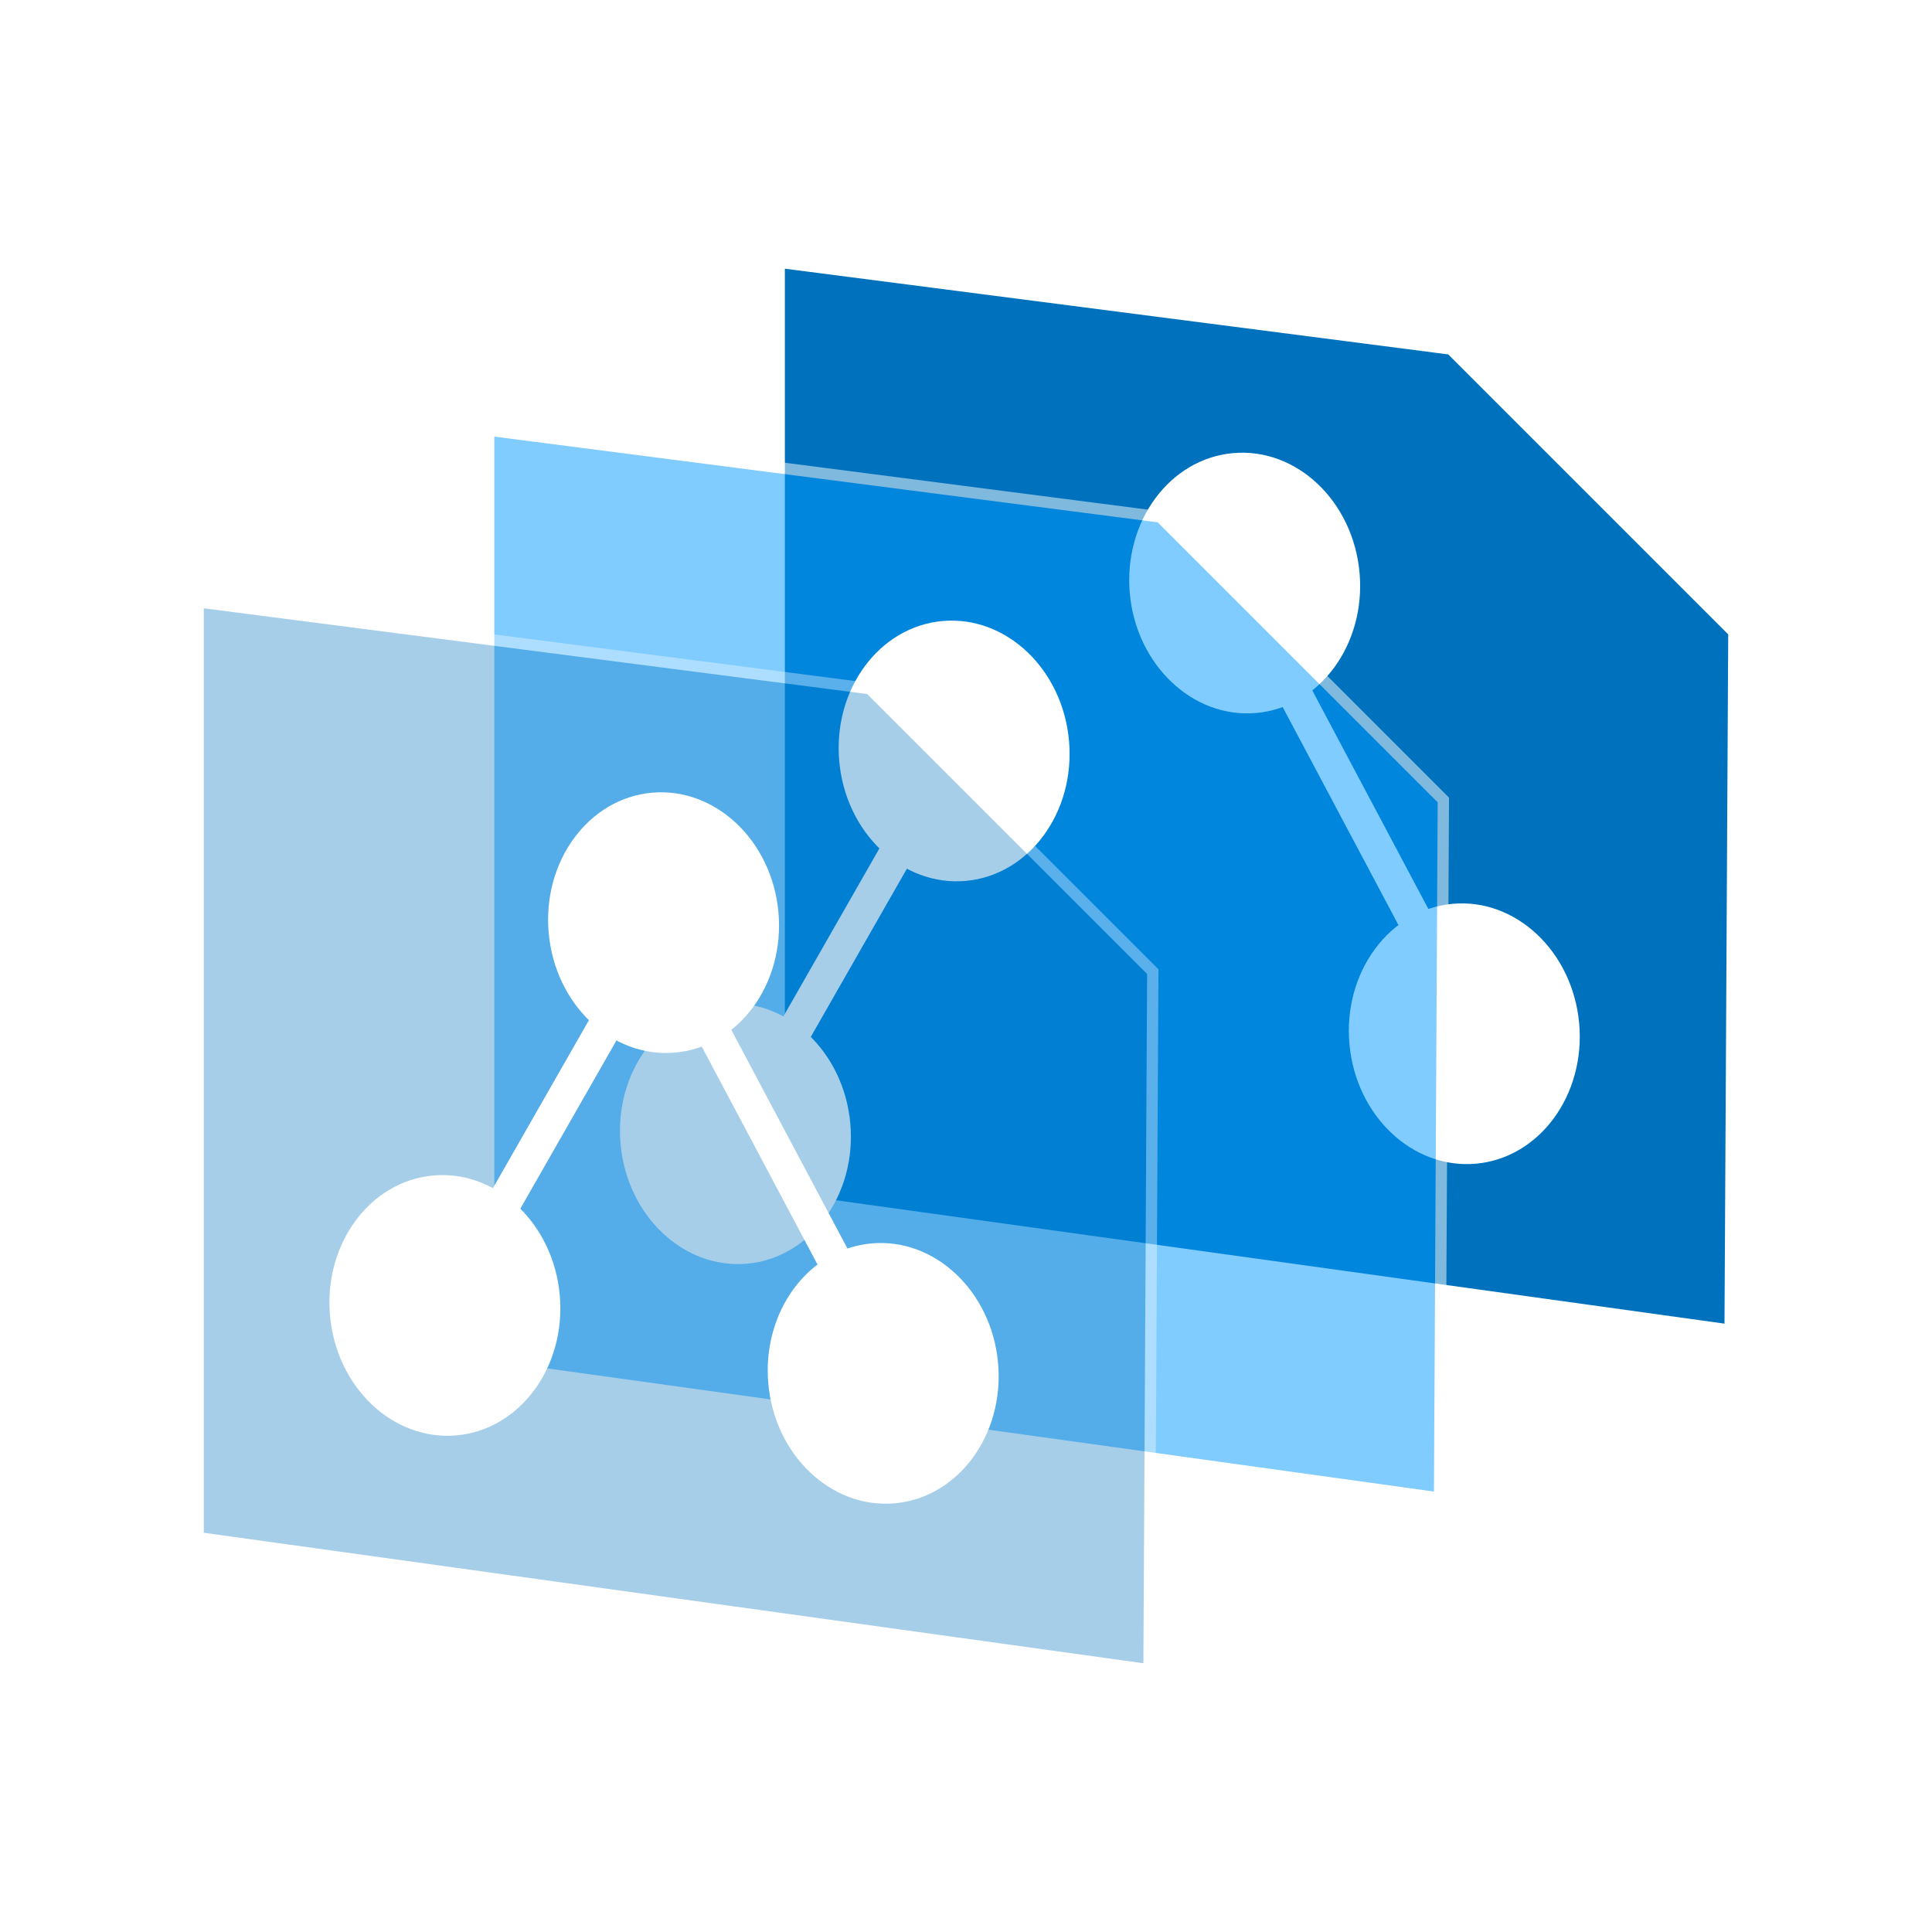
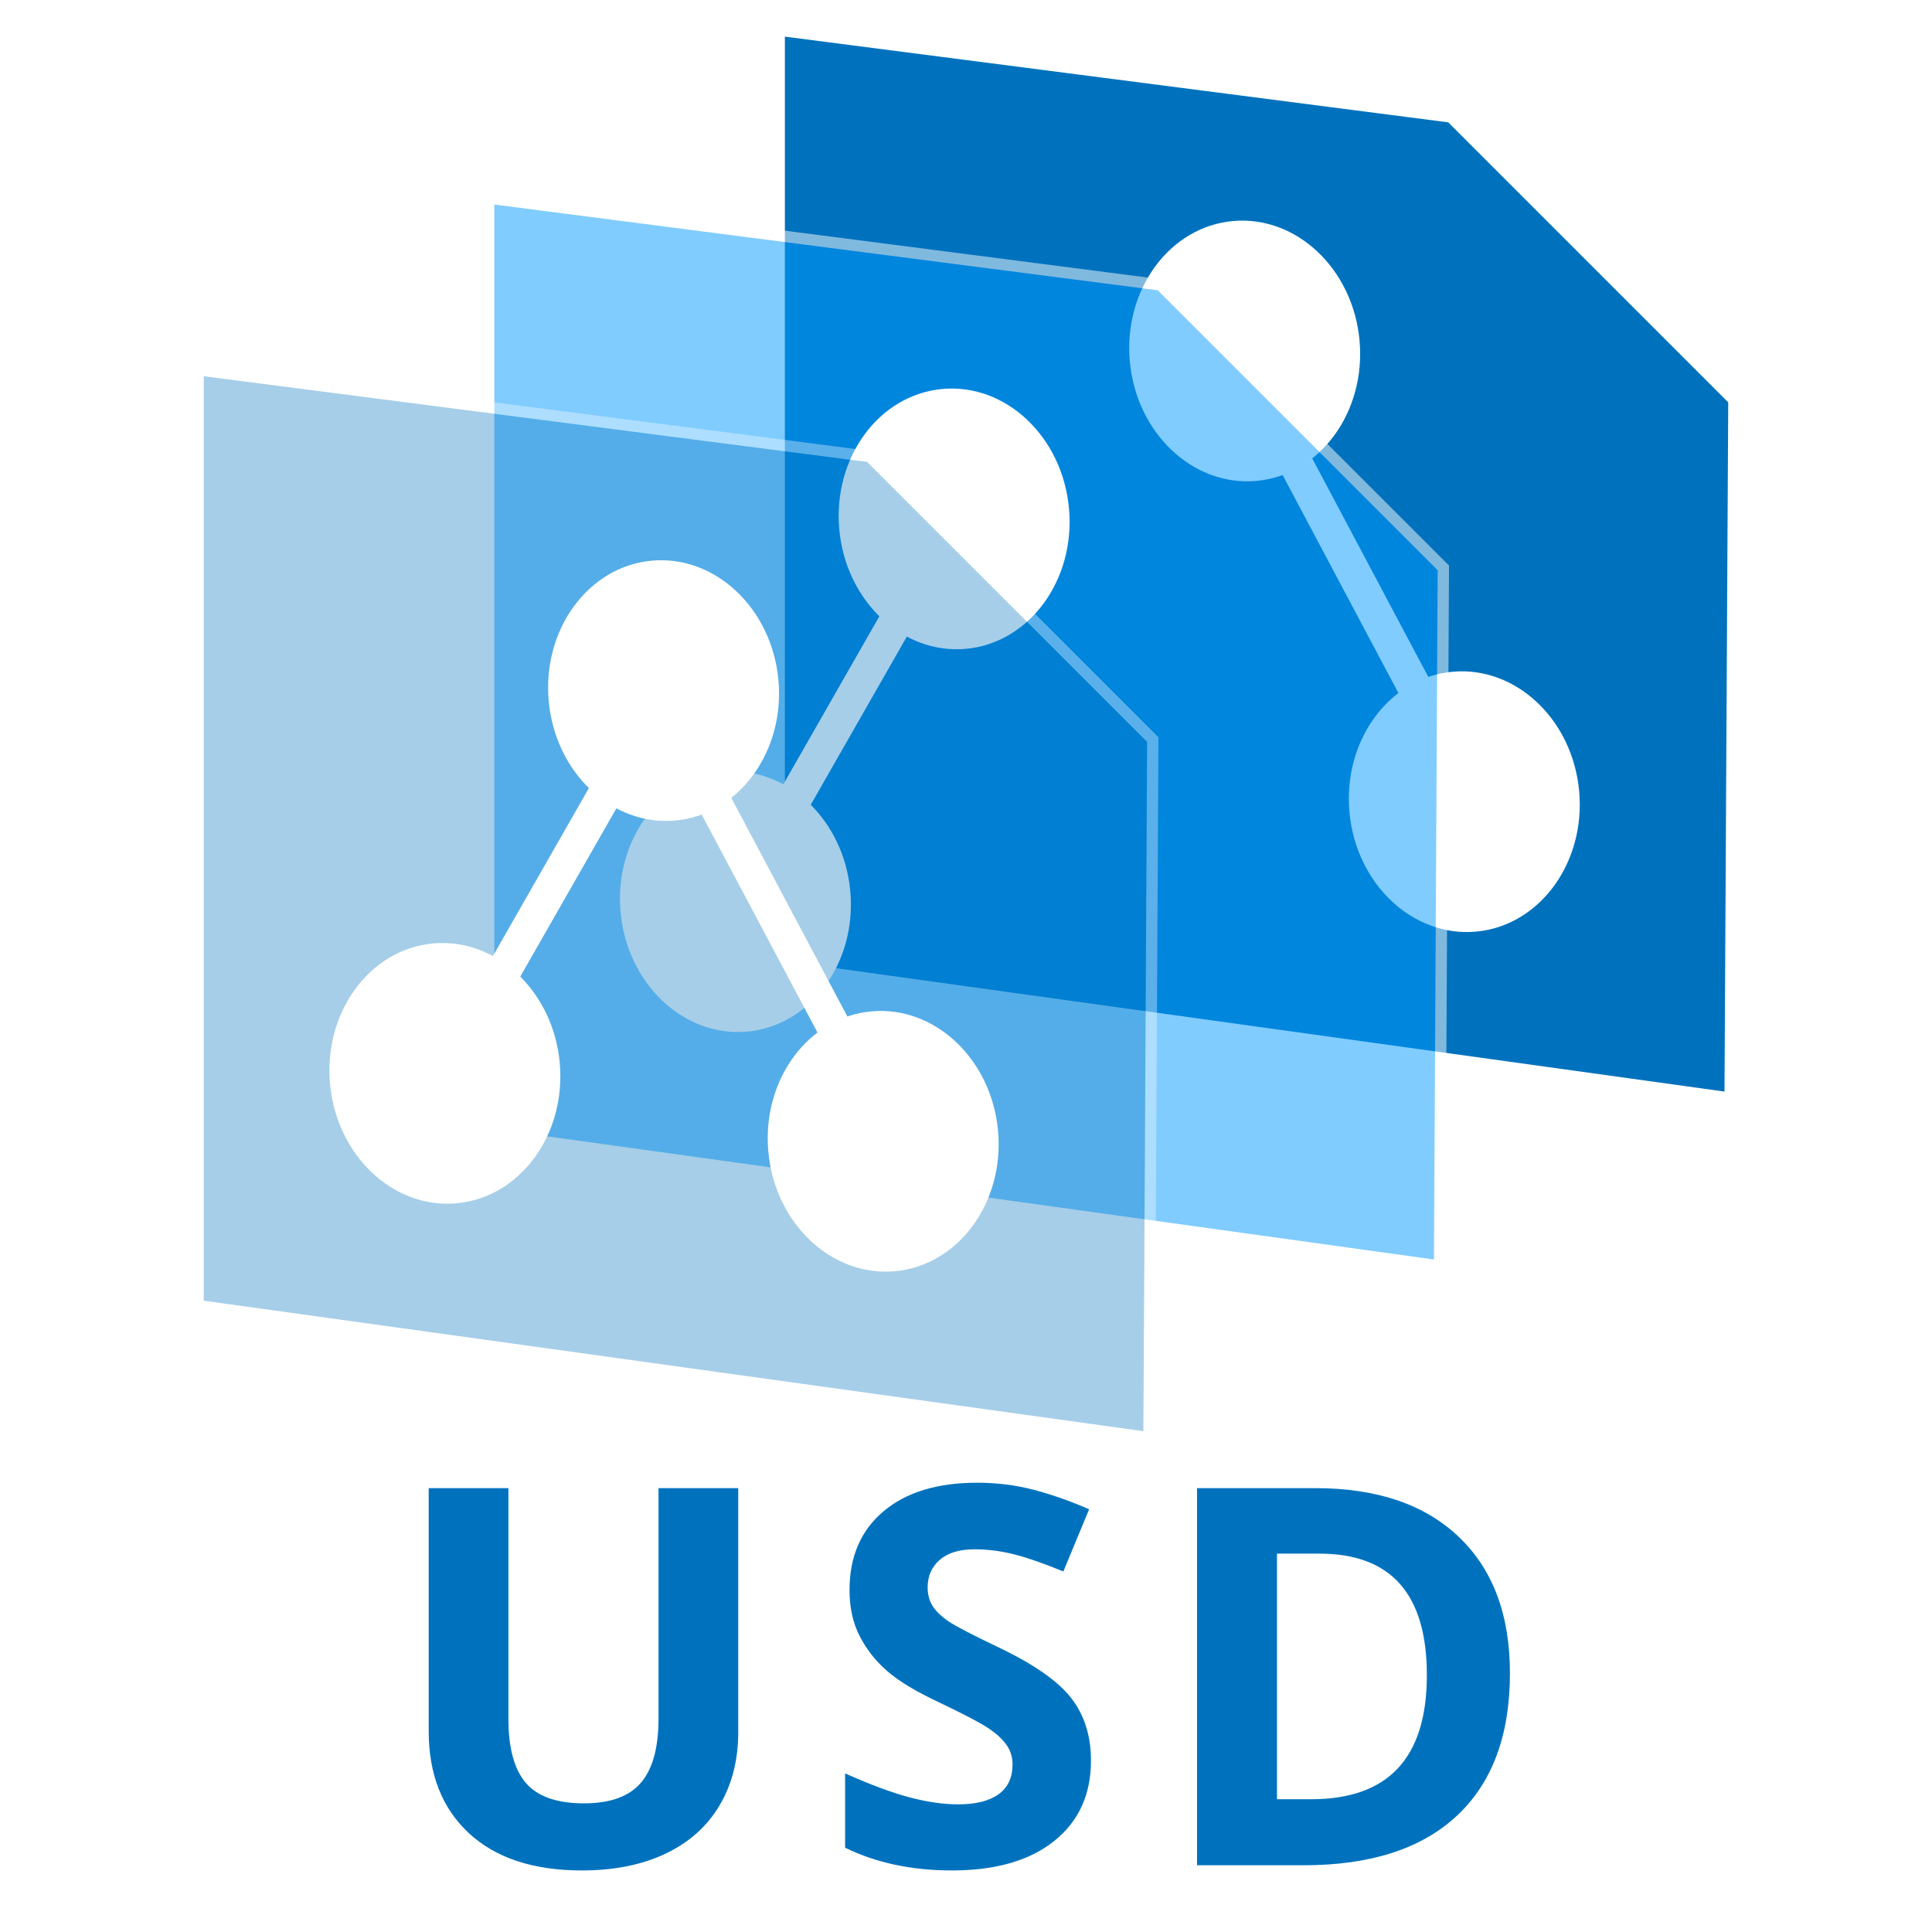
<svg xmlns="http://www.w3.org/2000/svg" style="isolation:isolate" viewBox="0 0 512 512" width="512pt" height="512pt">
  <defs>
-     <clipPath id="_clipPath_AMbrNAYUgE6mJZcZ14nPoEbgO4A3aXEE">
+     <clipPath id="_clipPath_glv2kgiok7idG93H3Xx1hJWR4msuzxQ7">
      <rect width="512" height="512" />
    </clipPath>
  </defs>
-   <g clip-path="url(#_clipPath_AMbrNAYUgE6mJZcZ14nPoEbgO4A3aXEE)">
+   <g clip-path="url(#_clipPath_glv2kgiok7idG93H3Xx1hJWR4msuzxQ7)">
    <g>
-       <path d=" M 206.5 69.5 L 206.5 317.5 L 458.5 352.5 L 459.5 167.5 L 384.5 92.5 L 206.5 69.5 Z " fill="rgb(0,114,189)" vector-effect="non-scaling-stroke" stroke-width="4" stroke="rgb(255,255,255)" stroke-linejoin="miter" stroke-linecap="square" stroke-miterlimit="3" />
-       <path d=" M 299.41 157.244 C 297.705 138.238 309.962 121.585 326.764 120.078 C 343.566 118.57 358.591 132.777 360.296 151.782 C 362.001 170.788 349.744 187.442 332.942 188.949 C 316.14 190.456 301.115 176.249 299.41 157.244 Z " fill="rgb(255,255,255)" />
-       <path d=" M 357.613 276.686 C 355.908 257.68 368.165 241.026 384.967 239.519 C 401.769 238.012 416.794 252.219 418.499 271.224 C 420.204 290.23 407.947 306.883 391.145 308.39 C 374.343 309.897 359.318 295.691 357.613 276.686 Z " fill="rgb(255,255,255)" />
-       <rect x="355.954" y="177.487" width="9" height="77.905" transform="matrix(0.883,-0.469,0.469,0.883,-59.404,194.252)" fill="rgb(255,255,255)" />
+       <path d=" M 206.5 8 L 206.5 256 L 458.5 291 L 459.5 106 L 384.5 31 L 206.5 8 Z " fill="rgb(0,114,189)" vector-effect="non-scaling-stroke" stroke-width="4" stroke="rgb(255,255,255)" stroke-linejoin="miter" stroke-linecap="square" stroke-miterlimit="3" />
+       <path d=" M 299.41 95.744 C 297.705 76.738 309.962 60.085 326.764 58.578 C 343.566 57.07 358.591 71.277 360.296 90.282 C 362.001 109.288 349.744 125.942 332.942 127.449 C 316.14 128.956 301.115 114.749 299.41 95.744 Z " fill="rgb(255,255,255)" />
+       <path d=" M 357.613 215.186 C 355.908 196.18 368.165 179.526 384.967 178.019 C 401.769 176.512 416.794 190.719 418.499 209.724 C 420.204 228.73 407.947 245.383 391.145 246.89 C 374.343 248.397 359.318 234.191 357.613 215.186 Z " fill="rgb(255,255,255)" />
+       <rect x="355.954" y="115.987" width="9" height="77.905" transform="matrix(0.883,-0.469,0.469,0.883,-30.571,187.075)" fill="rgb(255,255,255)" />
    </g>
    <g>
      <g opacity="0.5">
-         <path d=" M 129.5 114 L 129.5 362 L 381.5 397 L 382.5 212 L 307.5 137 L 129.5 114 Z " fill="rgb(2,154,255)" vector-effect="non-scaling-stroke" stroke-width="4" stroke="rgb(255,255,255)" stroke-linejoin="miter" stroke-linecap="square" stroke-miterlimit="3" />
+         <path d=" M 129.5 52.5 L 129.5 300.5 L 381.5 335.5 L 382.5 150.5 L 307.5 75.5 L 129.5 52.5 Z " fill="rgb(2,154,255)" vector-effect="non-scaling-stroke" stroke-width="4" stroke="rgb(255,255,255)" stroke-linejoin="miter" stroke-linecap="square" stroke-miterlimit="3" />
      </g>
-       <path d=" M 222.41 201.744 C 220.705 182.738 232.962 166.085 249.764 164.578 C 266.566 163.07 281.591 177.277 283.296 196.282 C 285.001 215.288 272.744 231.942 255.942 233.449 C 239.14 234.956 224.115 220.749 222.41 201.744 Z " fill="rgb(255,255,255)" />
-       <path d=" M 164.456 303.186 C 162.751 284.18 175.008 267.526 191.81 266.019 C 208.612 264.512 223.637 278.719 225.342 297.724 C 227.046 316.73 214.79 333.383 197.988 334.89 C 181.186 336.397 166.16 322.191 164.456 303.186 Z " fill="rgb(255,255,255)" />
-       <rect x="218.752" y="212.097" width="9" height="77.905" transform="matrix(0.868,0.496,-0.496,0.868,154.049,-77.703)" fill="rgb(255,255,255)" />
+       <path d=" M 222.41 140.244 C 220.705 121.238 232.962 104.585 249.764 103.078 C 266.566 101.57 281.591 115.777 283.296 134.782 C 285.001 153.788 272.744 170.442 255.942 171.949 C 239.14 173.456 224.115 159.249 222.41 140.244 Z " fill="rgb(255,255,255)" />
+       <path d=" M 164.456 241.686 C 162.751 222.68 175.008 206.026 191.81 204.519 C 208.612 203.012 223.637 217.219 225.342 236.224 C 227.046 255.23 214.79 271.883 197.988 273.39 C 181.186 274.897 166.16 260.691 164.456 241.686 Z " fill="rgb(255,255,255)" />
+       <rect x="218.752" y="150.597" width="9" height="77.905" transform="matrix(0.868,0.496,-0.496,0.868,123.524,-85.813)" fill="rgb(255,255,255)" />
    </g>
    <g>
      <g opacity="0.35">
-         <path d=" M 52.5 159.5 L 52.5 407.5 L 304.5 442.5 L 305.5 257.5 L 230.5 182.5 L 52.5 159.5 Z " fill="rgb(0,114,189)" vector-effect="non-scaling-stroke" stroke-width="4" stroke="rgb(255,255,255)" stroke-linejoin="miter" stroke-linecap="square" stroke-miterlimit="3" />
+         <path d=" M 52.5 98 L 52.5 346 L 304.5 381 L 305.5 196 L 230.5 121 L 52.5 98 Z " fill="rgb(0,114,189)" vector-effect="non-scaling-stroke" stroke-width="4" stroke="rgb(255,255,255)" stroke-linejoin="miter" stroke-linecap="square" stroke-miterlimit="3" />
      </g>
-       <path d=" M 145.41 247.244 C 143.705 228.238 155.962 211.585 172.764 210.078 C 189.566 208.57 204.591 222.777 206.296 241.782 C 208.001 260.788 195.744 277.442 178.942 278.949 C 162.14 280.456 147.115 266.249 145.41 247.244 Z " fill="rgb(255,255,255)" />
-       <path d=" M 203.613 366.686 C 201.908 347.68 214.165 331.026 230.967 329.519 C 247.769 328.012 262.794 342.219 264.499 361.224 C 266.204 380.23 253.947 396.883 237.145 398.39 C 220.343 399.897 205.318 385.691 203.613 366.686 Z " fill="rgb(255,255,255)" />
-       <path d=" M 87.456 348.686 C 85.751 329.68 98.008 313.026 114.81 311.519 C 131.612 310.012 146.637 324.219 148.342 343.224 C 150.046 362.23 137.79 378.883 120.988 380.39 C 104.186 381.897 89.16 367.691 87.456 348.686 Z " fill="rgb(255,255,255)" />
-       <rect x="141.752" y="257.597" width="9" height="77.905" transform="matrix(0.868,0.496,-0.496,0.868,166.478,-33.484)" fill="rgb(255,255,255)" />
-       <rect x="201.954" y="267.487" width="9" height="77.905" transform="matrix(0.883,-0.469,0.469,0.883,-119.572,132.557)" fill="rgb(255,255,255)" />
+       <path d=" M 145.41 185.744 C 143.705 166.738 155.962 150.085 172.764 148.578 C 189.566 147.07 204.591 161.277 206.296 180.282 C 208.001 199.288 195.744 215.942 178.942 217.449 C 162.14 218.956 147.115 204.749 145.41 185.744 Z " fill="rgb(255,255,255)" />
+       <path d=" M 203.613 305.186 C 201.908 286.18 214.165 269.526 230.967 268.019 C 247.769 266.512 262.794 280.719 264.499 299.724 C 266.204 318.73 253.947 335.383 237.145 336.89 C 220.343 338.397 205.318 324.191 203.613 305.186 Z " fill="rgb(255,255,255)" />
+       <path d=" M 87.456 287.186 C 85.751 268.18 98.008 251.526 114.81 250.019 C 131.612 248.512 146.637 262.719 148.342 281.724 C 150.046 300.73 137.79 317.383 120.988 318.89 C 104.186 320.397 89.16 306.191 87.456 287.186 Z " fill="rgb(255,255,255)" />
+       <rect x="141.752" y="196.097" width="9" height="77.905" transform="matrix(0.868,0.496,-0.496,0.868,135.953,-41.594)" fill="rgb(255,255,255)" />
+       <rect x="201.954" y="205.987" width="9" height="77.905" transform="matrix(0.883,-0.469,0.469,0.883,-90.739,125.379)" fill="rgb(255,255,255)" />
    </g>
+     <text transform="matrix(1,0,0,1,101.719,494.312)" style="font-family:'Open Sans';font-weight:700;font-size:140px;font-style:normal;font-variant-ligatures:none;letter-spacing:10;fill:#0072bd;stroke:none;">USD</text>
  </g>
</svg>
